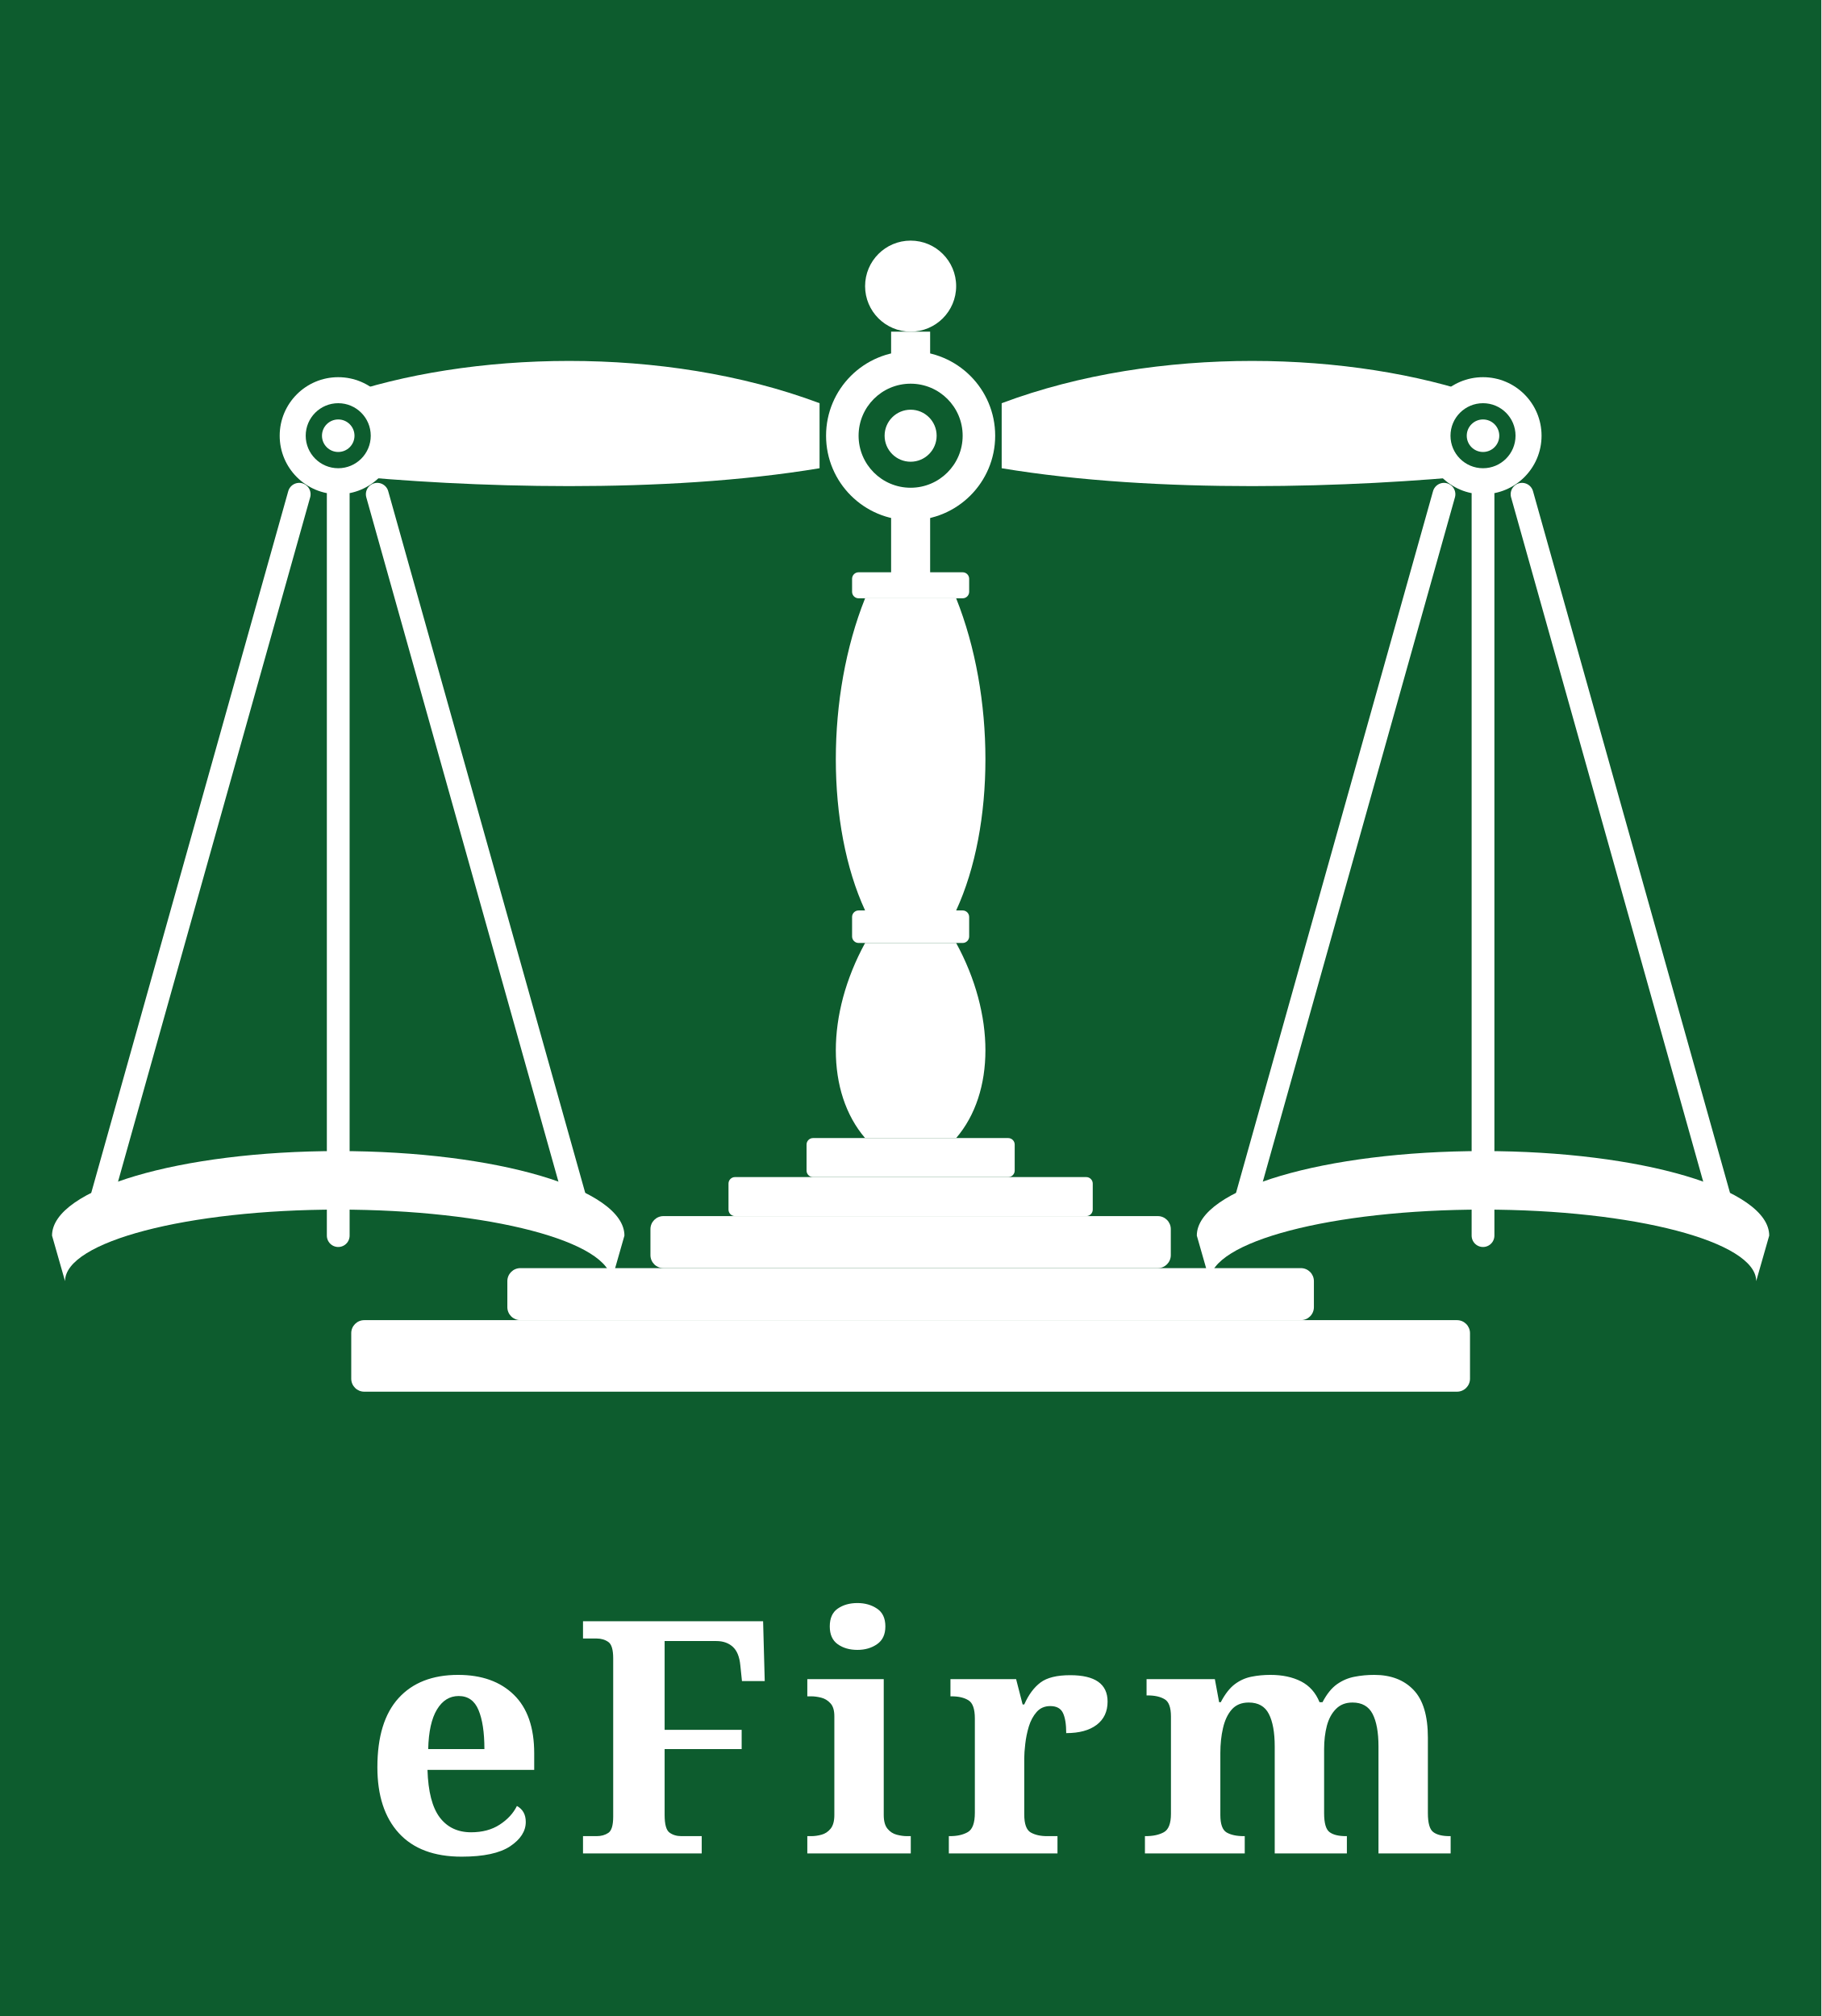
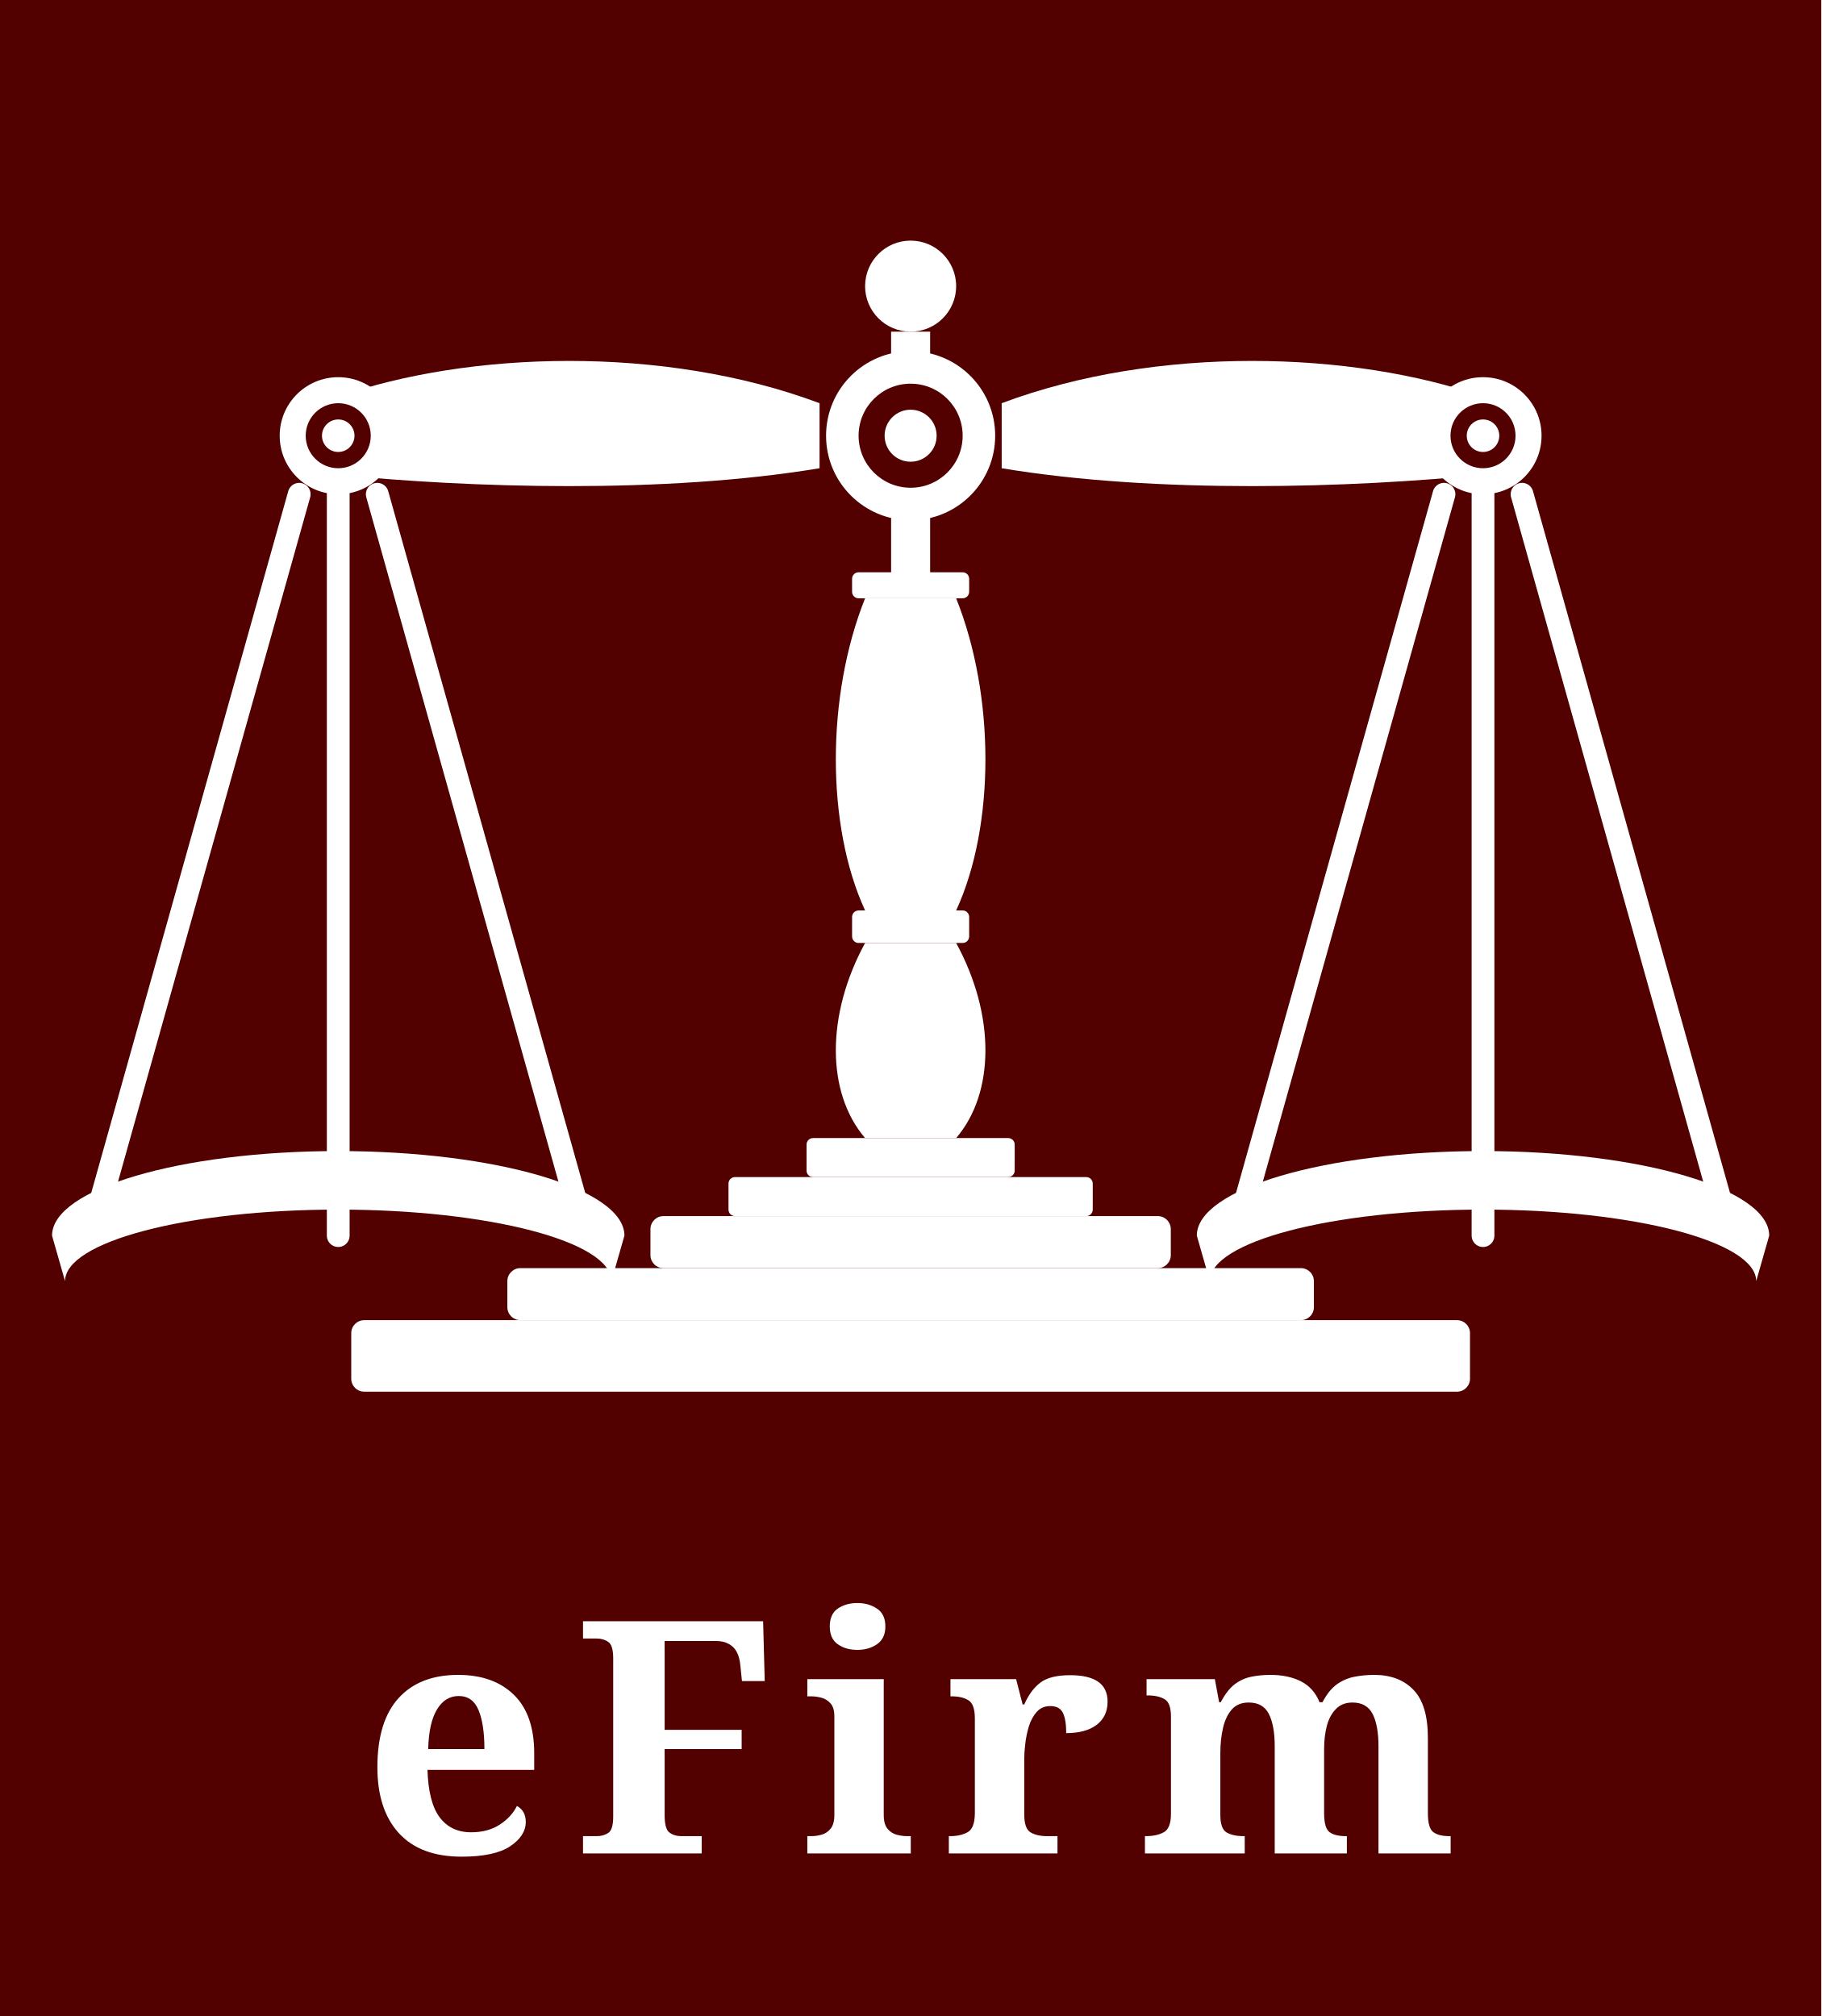
<svg xmlns="http://www.w3.org/2000/svg" viewBox="0 0 280 310" fill="none">
  <defs>
    <style>/* Font loaded via CSS */</style>
  </defs>
-   <rect width="280" height="310" fill="#0D5C2E" />
+   <rect width="280" height="310" fill="#520000" />
  <circle cx="140" cy="44" r="7" fill="#FFFFFF" />
  <rect x="137" y="51" width="6" height="9" fill="#FFFFFF" />
  <rect x="131" y="59" width="18" height="4" rx="1" fill="#FFFFFF" />
  <rect x="137" y="79" width="6" height="10" fill="#FFFFFF" />
  <rect x="131" y="88" width="18" height="4" rx="1" fill="#FFFFFF" />
  <path d="M 133,92 C 127,107 127,127 133,140 L 147,140 C 153,127 153,107 147,92 Z" fill="#FFFFFF" />
  <rect x="131" y="140" width="18" height="5" rx="1" fill="#FFFFFF" />
  <path d="M 133,145 C 127,156 127,168 133,175 L 147,175 C 153,168 153,156 147,145 Z" fill="#FFFFFF" />
  <rect x="124" y="175" width="32" height="6" rx="1" fill="#FFFFFF" />
  <rect x="112" y="181" width="56" height="6" rx="1" fill="#FFFFFF" />
  <path d="M 126,62 C 102,53 72,54 52,61            L 52,73 C 72,75 102,76 126,72 Z" fill="#FFFFFF" />
  <path d="M 154,62 C 178,53 208,54 228,61            L 228,73 C 208,75 178,76 154,72 Z" fill="#FFFFFF" />
  <circle cx="140" cy="67" r="13" fill="#FFFFFF" />
-   <circle cx="140" cy="67" r="8" fill="#0D5C2E" />
+   <circle cx="140" cy="67" r="8" fill="#520000" />
  <circle cx="140" cy="67" r="4" fill="#FFFFFF" />
  <circle cx="52" cy="67" r="9" fill="#FFFFFF" />
-   <circle cx="52" cy="67" r="5" fill="#0D5C2E" />
+   <circle cx="52" cy="67" r="5" fill="#520000" />
  <circle cx="52" cy="67" r="2.5" fill="#FFFFFF" />
  <circle cx="228" cy="67" r="9" fill="#FFFFFF" />
-   <circle cx="228" cy="67" r="5" fill="#0D5C2E" />
+   <circle cx="228" cy="67" r="5" fill="#520000" />
  <circle cx="228" cy="67" r="2.5" fill="#FFFFFF" />
  <line x1="46" y1="76" x2="14" y2="190" stroke="#FFFFFF" stroke-width="3.5" stroke-linecap="round" />
  <line x1="52" y1="76" x2="52" y2="190" stroke="#FFFFFF" stroke-width="3.5" stroke-linecap="round" />
  <line x1="58" y1="76" x2="90" y2="190" stroke="#FFFFFF" stroke-width="3.5" stroke-linecap="round" />
  <line x1="222" y1="76" x2="190" y2="190" stroke="#FFFFFF" stroke-width="3.5" stroke-linecap="round" />
  <line x1="228" y1="76" x2="228" y2="190" stroke="#FFFFFF" stroke-width="3.5" stroke-linecap="round" />
  <line x1="234" y1="76" x2="266" y2="190" stroke="#FFFFFF" stroke-width="3.5" stroke-linecap="round" />
  <path d="M 8,190 A 44 13 0 0 1 96,190 L 94,197 A 42 11 0 0 0 10,197 Z" fill="#FFFFFF" />
  <path d="M 184,190 A 44 13 0 0 1 272,190 L 270,197 A 42 11 0 0 0 186,197 Z" fill="#FFFFFF" />
  <rect x="100" y="187" width="80" height="8" rx="2" fill="#FFFFFF" />
  <rect x="78" y="195" width="124" height="8" rx="2" fill="#FFFFFF" />
  <rect x="54" y="203" width="172" height="11" rx="2" fill="#FFFFFF" />
  <text x="140" y="285" text-anchor="middle" font-family="'Playfair Display', Georgia, serif" font-weight="700" font-size="50" letter-spacing="4" fill="#FFFFFF">eFirm</text>
</svg>
